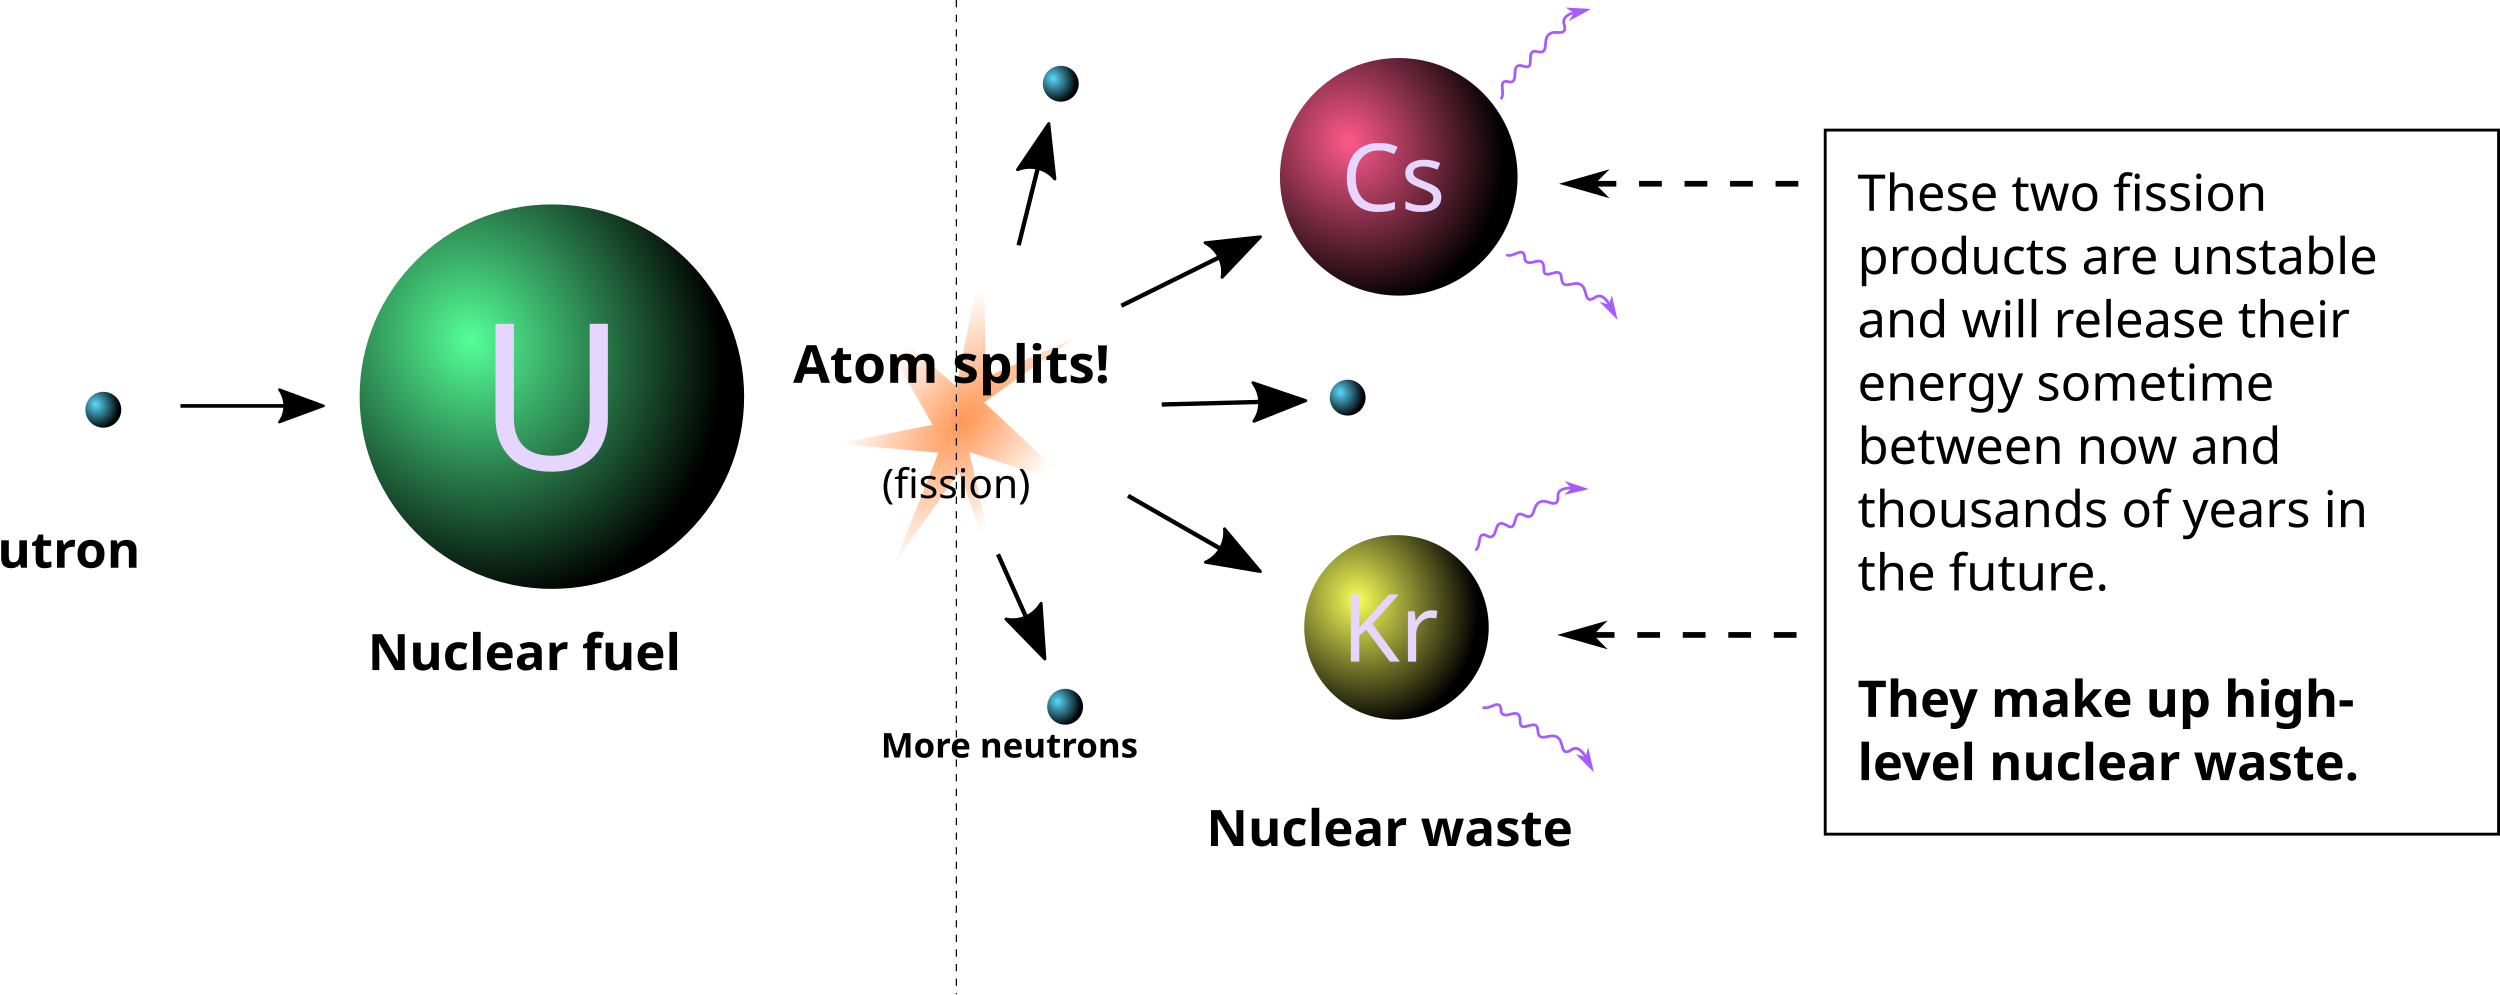
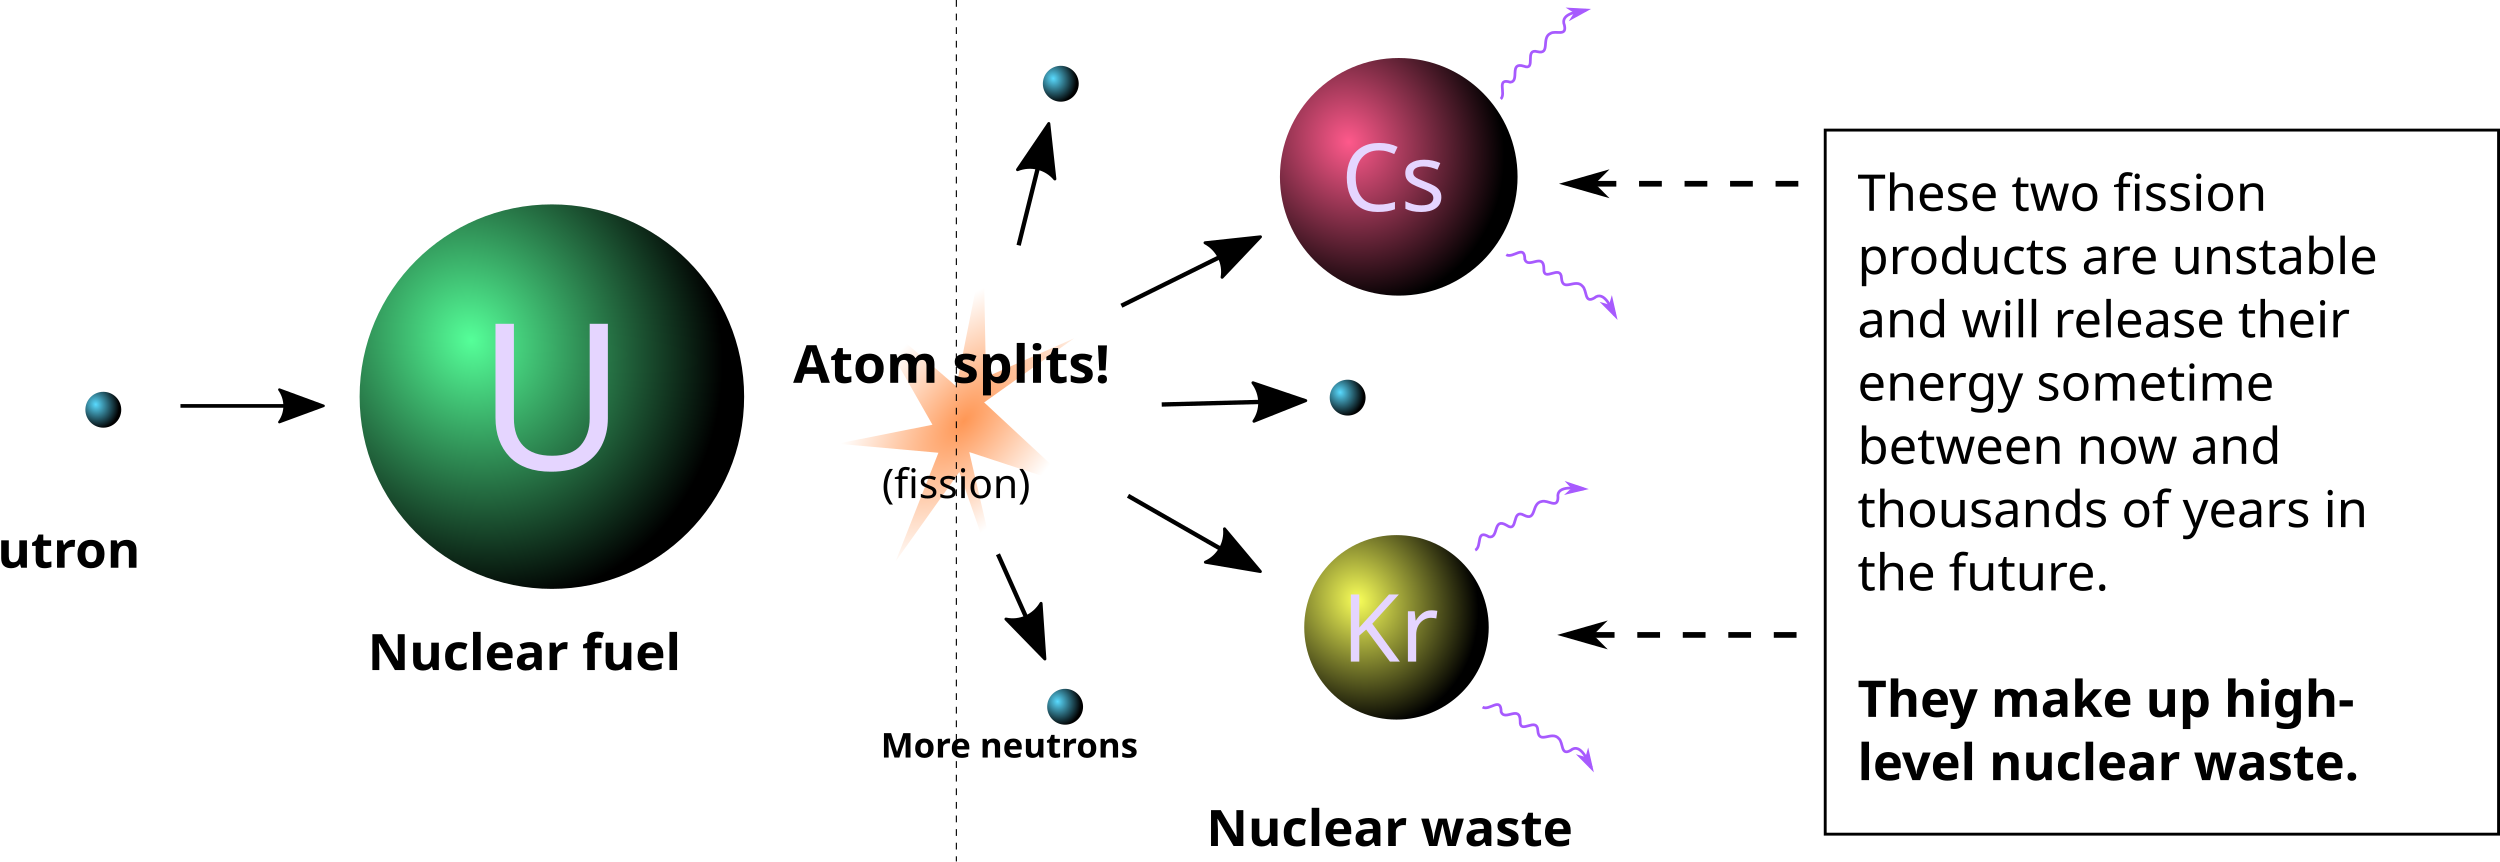
- <svg xmlns="http://www.w3.org/2000/svg" xmlns:ns1="http://www.openswatchbook.org/uri/2009/osb" xmlns:xlink="http://www.w3.org/1999/xlink" width="281.348mm" height="111.911mm" viewBox="0 0 996.902 396.535" id="svg2" version="1.1">
+ <svg xmlns="http://www.w3.org/2000/svg" xmlns:ns1="http://www.openswatchbook.org/uri/2009/osb" xmlns:xlink="http://www.w3.org/1999/xlink" width="281.348mm" height="96.944mm" viewBox="0 0 996.902 343.502" id="svg2" version="1.1">
  <defs id="defs4">
    <marker style="overflow:visible" id="marker4654" refX="0" refY="0" orient="auto">
      <path transform="matrix(-0.4,0,0,-0.4,-4,0)" style="fill:#feed5a;fill-opacity:1;fill-rule:evenodd;stroke:#000000;stroke-width:1pt;stroke-opacity:1" d="M 0,0 5,-5 -12.5,0 5,5 Z" id="path4656" />
    </marker>
    <marker style="overflow:visible" id="marker4625" refX="0" refY="0" orient="auto">
      <path transform="matrix(-0.4,0,0,-0.4,-4,0)" style="fill:#000000;fill-opacity:1;fill-rule:evenodd;stroke:#000000;stroke-width:1pt;stroke-opacity:1" d="M 0,0 5,-5 -12.5,0 5,5 Z" id="path4627" />
    </marker>
    <marker orient="auto" refY="0" refX="0" id="Arrow1Sstart" style="overflow:visible">
      <path id="path4289" d="M 0,0 5,-5 -12.5,0 5,5 Z" style="fill-rule:evenodd;stroke:#000000;stroke-width:1pt" transform="matrix(0.2,0,0,0.2,1.2,0)" />
    </marker>
    <linearGradient id="linearGradient4615" ns1:paint="solid">
      <stop style="stop-color:#000000;stop-opacity:1;" offset="0" id="stop4617" />
    </linearGradient>
    <marker orient="auto" refY="0" refX="0" id="marker4603" style="overflow:visible">
      <path id="path4605" d="M 0,0 5,-5 -12.5,0 5,5 Z" style="fill-rule:evenodd;stroke:#000000;stroke-width:1pt" transform="matrix(0.8,0,0,0.8,10,0)" />
    </marker>
    <marker orient="auto" refY="0" refX="0" id="marker4599" style="overflow:visible">
      <path id="path4601" d="M 0,0 5,-5 -12.5,0 5,5 Z" style="fill-rule:evenodd;stroke:#000000;stroke-width:1pt" transform="matrix(0.8,0,0,0.8,10,0)" />
    </marker>
    <marker orient="auto" refY="0" refX="0" id="marker4596" style="overflow:visible">
      <path id="path4277" d="M 0,0 5,-5 -12.5,0 5,5 Z" style="fill-rule:evenodd;stroke:#000000;stroke-width:1pt" transform="matrix(0.8,0,0,0.8,10,0)" />
    </marker>
    <marker orient="auto" refY="0" refX="0" id="marker4592" style="overflow:visible">
      <path id="path4594" d="M 0,0 5,-5 -12.5,0 5,5 Z" style="fill-rule:evenodd;stroke:#000000;stroke-width:1pt" transform="matrix(-0.8,0,0,-0.8,-10,0)" />
    </marker>
    <marker style="overflow:visible" id="marker4588" refX="0" refY="0" orient="auto">
      <path transform="matrix(-0.4,0,0,-0.4,-4,0)" style="fill:none;fill-opacity:1;fill-rule:evenodd;stroke:#000000;stroke-width:1pt;stroke-opacity:1" d="M 0,0 5,-5 -12.5,0 5,5 Z" id="path4590" />
    </marker>
    <marker style="overflow:visible" id="marker4580" refX="0" refY="0" orient="auto">
      <path transform="matrix(-0.4,0,0,-0.4,-4,0)" style="fill:#000000;fill-opacity:1;fill-rule:evenodd;stroke:#000000;stroke-width:1pt;stroke-opacity:1" d="M 0,0 5,-5 -12.5,0 5,5 Z" id="path4582" />
    </marker>
    <marker orient="auto" refY="0" refX="0" id="marker4536" style="overflow:visible">
      <path id="path4286" d="M 0,0 5,-5 -12.5,0 5,5 Z" style="fill:#000000;fill-opacity:1;fill-rule:evenodd;stroke:#000000;stroke-width:1pt;stroke-opacity:1" transform="matrix(-0.4,0,0,-0.4,-4,0)" />
    </marker>
    <marker orient="auto" refY="0" refX="0" id="marker4533" style="overflow:visible">
      <path id="path4280" d="M 0,0 5,-5 -12.5,0 5,5 Z" style="fill:#000000;fill-opacity:1;fill-rule:evenodd;stroke:#000000;stroke-width:1pt;stroke-opacity:1" transform="matrix(-0.8,0,0,-0.8,-10,0)" />
    </marker>
    <marker style="overflow:visible" id="marker15264" refX="0" refY="0" orient="auto">
      <path transform="matrix(-0.4,0,0,-0.4,-4,0)" style="fill:#aaccff;fill-opacity:1;fill-rule:evenodd;stroke:#2a7fff;stroke-width:1pt;stroke-opacity:1" d="M 0,0 5,-5 -12.5,0 5,5 Z" id="path15266" />
    </marker>
    <marker style="overflow:visible" id="marker15108" refX="0" refY="0" orient="auto">
      <path transform="matrix(-0.4,0,0,-0.4,-4,0)" style="fill:#a75afe;fill-opacity:1;fill-rule:evenodd;stroke:#a75afe;stroke-width:1pt;stroke-opacity:1" d="M 0,0 5,-5 -12.5,0 5,5 Z" id="path15110" />
    </marker>
    <marker style="overflow:visible" id="marker15040" refX="0" refY="0" orient="auto">
      <path transform="matrix(-0.4,0,0,-0.4,-4,0)" style="fill:#a75afe;fill-opacity:1;fill-rule:evenodd;stroke:#a75afe;stroke-width:1pt;stroke-opacity:1" d="M 0,0 5,-5 -12.5,0 5,5 Z" id="path15042" />
    </marker>
    <marker style="overflow:visible" id="marker14692" refX="0" refY="0" orient="auto">
      <path transform="matrix(-0.4,0,0,-0.4,-4,0)" style="fill:#a75afe;fill-opacity:1;fill-rule:evenodd;stroke:#a75afe;stroke-width:1pt;stroke-opacity:1" d="M 0,0 5,-5 -12.5,0 5,5 Z" id="path14694" />
    </marker>
    <marker orient="auto" refY="0" refX="0" id="Arrow1Mend" style="overflow:visible">
      <path id="path5748" d="M 0,0 5,-5 -12.5,0 5,5 Z" style="fill:#a75afe;fill-opacity:1;fill-rule:evenodd;stroke:#a75afe;stroke-width:1pt;stroke-opacity:1" transform="matrix(-0.4,0,0,-0.4,-4,0)" />
    </marker>
    <marker style="overflow:visible" id="marker7314" refX="0" refY="0" orient="auto">
      <path transform="matrix(-1.1,0,0,-1.1,-1.1,0)" d="M 8.719,4.034 -2.207,0.016 8.719,-4.002 c -1.745,2.372 -1.735,5.617 -6e-7,8.035 z" style="fill:#000000;fill-opacity:1;fill-rule:evenodd;stroke:#000000;stroke-width:0.625;stroke-linejoin:round;stroke-opacity:1" id="path7316" />
    </marker>
    <linearGradient id="linearGradient7273">
      <stop id="stop7275" offset="0" style="stop-color:#ff9755;stop-opacity:1" />
      <stop id="stop7277" offset="1" style="stop-color:#ffffff;stop-opacity:1" />
    </linearGradient>
    <linearGradient id="linearGradient7243">
      <stop style="stop-color:#59dafe;stop-opacity:1" offset="0" id="stop7245" />
      <stop style="stop-color:#000000;stop-opacity:1" offset="1" id="stop7247" />
    </linearGradient>
    <linearGradient id="linearGradient7237">
      <stop style="stop-color:#f8fe59;stop-opacity:1" offset="0" id="stop7239" />
      <stop style="stop-color:#000000;stop-opacity:1" offset="1" id="stop7241" />
    </linearGradient>
    <linearGradient id="linearGradient7223">
      <stop id="stop7225" offset="0" style="stop-color:#fe598b;stop-opacity:1" />
      <stop id="stop7227" offset="1" style="stop-color:#000000;stop-opacity:1" />
    </linearGradient>
    <marker orient="auto" refY="0" refX="0" id="Arrow2Lend" style="overflow:visible">
      <path id="path5760" style="fill:#000000;fill-opacity:1;fill-rule:evenodd;stroke:#000000;stroke-width:0.625;stroke-linejoin:round;stroke-opacity:1" d="M 8.719,4.034 -2.207,0.016 8.719,-4.002 c -1.745,2.372 -1.735,5.617 -6e-7,8.035 z" transform="matrix(-1.1,0,0,-1.1,-1.1,0)" />
    </marker>
    <marker orient="auto" refY="0" refX="0" id="marker6065" style="overflow:visible">
      <path id="path6067" d="M 0,0 5,-5 -12.5,0 5,5 Z" style="fill:#000000;fill-opacity:1;fill-rule:evenodd;stroke:#000000;stroke-width:1pt;stroke-opacity:1" transform="matrix(0.8,0,0,0.8,10,0)" />
    </marker>
    <marker orient="auto" refY="0" refX="0" id="Arrow1Lstart" style="overflow:visible">
      <path id="path5739" d="M 0,0 5,-5 -12.5,0 5,5 Z" style="fill:#000000;fill-opacity:1;fill-rule:evenodd;stroke:#000000;stroke-width:1pt;stroke-opacity:1" transform="matrix(0.8,0,0,0.8,10,0)" />
    </marker>
    <marker orient="auto" refY="0" refX="0" id="Arrow1Lend" style="overflow:visible">
      <path id="path5742" d="M 0,0 5,-5 -12.5,0 5,5 Z" style="fill:#000000;fill-opacity:1;fill-rule:evenodd;stroke:#000000;stroke-width:1pt;stroke-opacity:1" transform="matrix(-0.8,0,0,-0.8,-10,0)" />
    </marker>
    <linearGradient id="linearGradient5598">
      <stop style="stop-color:#55ff99;stop-opacity:1;" offset="0" id="stop5600" />
      <stop style="stop-color:#000000;stop-opacity:1" offset="1" id="stop5602" />
    </linearGradient>
    <radialGradient xlink:href="#linearGradient5598" id="radialGradient5604" cx="307.941" cy="315.206" fx="307.941" fy="315.206" r="175.767" gradientUnits="userSpaceOnUse" gradientTransform="matrix(0.3171002,0.5233781,-0.4741605,0.2872807,273.1583,358.3365)" />
    <radialGradient xlink:href="#linearGradient7273" id="radialGradient7170" cx="188.913" cy="820.739" fx="188.913" fy="820.739" r="147.841" gradientTransform="matrix(0.362247,0.5701124,-1.115026,0.708483,1064.122,202.174)" gradientUnits="userSpaceOnUse" />
    <radialGradient xlink:href="#linearGradient7223" id="radialGradient5604-8" cx="307.941" cy="315.206" fx="307.941" fy="315.206" r="175.767" gradientUnits="userSpaceOnUse" gradientTransform="matrix(0.1959679,0.3234475,-0.2930311,0.1775394,603.3512,375.4235)" />
    <radialGradient xlink:href="#linearGradient7237" id="radialGradient7233" gradientUnits="userSpaceOnUse" gradientTransform="matrix(0.1521541,0.2511322,-0.2275162,0.1378457,599.7313,592.9584)" cx="307.941" cy="315.206" fx="307.941" fy="315.206" r="175.767" />
    <radialGradient xlink:href="#linearGradient7243" id="radialGradient7235" gradientUnits="userSpaceOnUse" gradientTransform="matrix(0.02958781,0.04883507,-0.04424271,0.02680543,76.47504,612.172)" cx="307.941" cy="315.206" fx="307.941" fy="315.206" r="175.767" />
    <marker orient="auto" refY="0" refX="0" id="Arrow2Lend-4" style="overflow:visible">
      <path id="path5760-9" style="fill:#000000;fill-opacity:1;fill-rule:evenodd;stroke:#000000;stroke-width:0.625;stroke-linejoin:round;stroke-opacity:1" d="M 8.719,4.034 -2.207,0.016 8.719,-4.002 c -1.745,2.372 -1.735,5.617 -6e-7,8.035 z" transform="matrix(-1.1,0,0,-1.1,-1.1,0)" />
    </marker>
    <marker orient="auto" refY="0" refX="0" id="Arrow2Lend-45" style="overflow:visible">
      <path id="path5760-93" style="fill:#000000;fill-opacity:1;fill-rule:evenodd;stroke:#000000;stroke-width:0.625;stroke-linejoin:round;stroke-opacity:1" d="M 8.719,4.034 -2.207,0.016 8.719,-4.002 c -1.745,2.372 -1.735,5.617 -6e-7,8.035 z" transform="matrix(-1.1,0,0,-1.1,-1.1,0)" />
    </marker>
    <radialGradient xlink:href="#linearGradient7243" id="radialGradient7235-7" gradientUnits="userSpaceOnUse" gradientTransform="matrix(0.02958781,0.04883507,-0.04424271,0.02680543,458.2771,482.1773)" cx="307.941" cy="315.206" fx="307.941" fy="315.206" r="175.767" />
    <marker orient="auto" refY="0" refX="0" id="Arrow2Lend-45-3" style="overflow:visible">
      <path id="path5760-93-4" style="fill:#000000;fill-opacity:1;fill-rule:evenodd;stroke:#000000;stroke-width:0.625;stroke-linejoin:round;stroke-opacity:1" d="M 8.719,4.034 -2.207,0.016 8.719,-4.002 c -1.745,2.372 -1.735,5.617 -6e-7,8.035 z" transform="matrix(-1.1,0,0,-1.1,-1.1,0)" />
    </marker>
    <radialGradient xlink:href="#linearGradient7243" id="radialGradient7235-7-0" gradientUnits="userSpaceOnUse" gradientTransform="matrix(0.02958781,0.04883507,-0.04424271,0.02680543,572.6671,607.3413)" cx="307.941" cy="315.206" fx="307.941" fy="315.206" r="175.767" />
    <marker orient="auto" refY="0" refX="0" id="Arrow2Lend-45-3-1" style="overflow:visible">
      <path id="path5760-93-4-9" style="fill:#000000;fill-opacity:1;fill-rule:evenodd;stroke:#000000;stroke-width:0.625;stroke-linejoin:round;stroke-opacity:1" d="M 8.719,4.034 -2.207,0.016 8.719,-4.002 c -1.745,2.372 -1.735,5.617 -6e-7,8.035 z" transform="matrix(-1.1,0,0,-1.1,-1.1,0)" />
    </marker>
    <radialGradient xlink:href="#linearGradient7243" id="radialGradient7235-7-0-1" gradientUnits="userSpaceOnUse" gradientTransform="matrix(0.02958781,0.04883507,-0.04424271,0.02680543,460.0037,730.6096)" cx="307.941" cy="315.206" fx="307.941" fy="315.206" r="175.767" />
    <marker orient="auto" refY="0" refX="0" id="Arrow2Lend-45-3-1-7" style="overflow:visible">
      <path id="path5760-93-4-9-3" style="fill:#000000;fill-opacity:1;fill-rule:evenodd;stroke:#000000;stroke-width:0.625;stroke-linejoin:round;stroke-opacity:1" d="M 8.719,4.034 -2.207,0.016 8.719,-4.002 c -1.745,2.372 -1.735,5.617 -6e-7,8.035 z" transform="matrix(-1.1,0,0,-1.1,-1.1,0)" />
    </marker>
    <marker orient="auto" refY="0" refX="0" id="Arrow1Mend-0" style="overflow:visible">
      <path id="path5748-7" d="M 0,0 5,-5 -12.5,0 5,5 Z" style="fill:#a75afe;fill-opacity:1;fill-rule:evenodd;stroke:#a75afe;stroke-width:1pt;stroke-opacity:1" transform="matrix(-0.4,0,0,-0.4,-4,0)" />
    </marker>
    <marker orient="auto" refY="0" refX="0" id="Arrow1Mend-0-1" style="overflow:visible">
      <path id="path5748-7-0" d="M 0,0 5,-5 -12.5,0 5,5 Z" style="fill:#a75afe;fill-opacity:1;fill-rule:evenodd;stroke:#a75afe;stroke-width:1pt;stroke-opacity:1" transform="matrix(-0.4,0,0,-0.4,-4,0)" />
    </marker>
    <marker orient="auto" refY="0" refX="0" id="Arrow1Mend-0-3" style="overflow:visible">
      <path id="path5748-7-7" d="M 0,0 5,-5 -12.5,0 5,5 Z" style="fill:#a75afe;fill-opacity:1;fill-rule:evenodd;stroke:#a75afe;stroke-width:1pt;stroke-opacity:1" transform="matrix(-0.4,0,0,-0.4,-4,0)" />
    </marker>
    <marker orient="auto" refY="0" refX="0" id="Arrow1Mend-0-7" style="overflow:visible">
      <path id="path5748-7-4" d="M 0,0 5,-5 -12.5,0 5,5 Z" style="fill:#7f2aff;fill-opacity:1;fill-rule:evenodd;stroke:#7f2aff;stroke-width:1pt;stroke-opacity:1" transform="matrix(-0.4,0,0,-0.4,-4,0)" />
    </marker>
    <marker orient="auto" refY="0" refX="0" id="Arrow1Mend-0-11" style="overflow:visible">
      <path id="path5748-7-1" d="M 0,0 5,-5 -12.5,0 5,5 Z" style="fill:#a75afe;fill-opacity:1;fill-rule:evenodd;stroke:#a75afe;stroke-width:1pt;stroke-opacity:1" transform="matrix(-0.4,0,0,-0.4,-4,0)" />
    </marker>
    <marker orient="auto" refY="0" refX="0" id="Arrow1Mend-0-4" style="overflow:visible">
      <path id="path5748-7-08" d="M 0,0 5,-5 -12.5,0 5,5 Z" style="fill:#a75afe;fill-opacity:1;fill-rule:evenodd;stroke:#7f2aff;stroke-width:1pt;stroke-opacity:1" transform="matrix(-0.4,0,0,-0.4,-4,0)" />
    </marker>
    <marker orient="auto" refY="0" refX="0" id="Arrow1Mend-0-1-1" style="overflow:visible">
      <path id="path5748-7-0-6" d="M 0,0 5,-5 -12.5,0 5,5 Z" style="fill:#a75afe;fill-opacity:1;fill-rule:evenodd;stroke:#a75afe;stroke-width:1pt;stroke-opacity:1" transform="matrix(-0.4,0,0,-0.4,-4,0)" />
    </marker>
    <marker orient="auto" refY="0" refX="0" id="Arrow1Mend-0-1-2" style="overflow:visible">
      <path id="path5748-7-0-1" d="M 0,0 5,-5 -12.5,0 5,5 Z" style="fill:#a75afe;fill-opacity:1;fill-rule:evenodd;stroke:#a75afe;stroke-width:1pt;stroke-opacity:1" transform="matrix(-0.4,0,0,-0.4,-4,0)" />
    </marker>
    <marker orient="auto" refY="0" refX="0" id="Arrow1Mend-0-1-6" style="overflow:visible">
      <path id="path5748-7-0-4" d="M 0,0 5,-5 -12.5,0 5,5 Z" style="fill:#a75afe;fill-opacity:1;fill-rule:evenodd;stroke:#a75afe;stroke-width:1pt;stroke-opacity:1" transform="matrix(-0.4,0,0,-0.4,-4,0)" />
    </marker>
    <marker orient="auto" refY="0" refX="0" id="marker4536-2" style="overflow:visible">
      <path id="path4286-5" d="M 0,0 5,-5 -12.5,0 5,5 Z" style="fill:#000000;fill-opacity:1;fill-rule:evenodd;stroke:#000000;stroke-width:1pt;stroke-opacity:1" transform="matrix(-0.4,0,0,-0.4,-4,0)" />
    </marker>
    <marker orient="auto" refY="0" refX="0" id="marker4536-2-6" style="overflow:visible">
      <path id="path4286-5-2" d="M 0,0 5,-5 -12.5,0 5,5 Z" style="fill:#000000;fill-opacity:1;fill-rule:evenodd;stroke:#000000;stroke-width:1pt;stroke-opacity:1" transform="matrix(-0.4,0,0,-0.4,-4,0)" />
    </marker>
  </defs>
  <g id="layer1" transform="translate(-33.44326,-474.3651)">
    <circle style="opacity:1;fill:url(#radialGradient5604);fill-opacity:1;stroke:none;stroke-width:6.1;stroke-linejoin:round;stroke-miterlimit:4;stroke-dasharray:none;stroke-dashoffset:0.4;stroke-opacity:1" id="path5596" cx="253.511" cy="632.529" r="76.663" />
    <circle r="7.153" cy="637.756" cx="74.642" id="circle7229" style="opacity:1;fill:url(#radialGradient7235);fill-opacity:1;stroke:none;stroke-width:6.1;stroke-linejoin:round;stroke-miterlimit:4;stroke-dasharray:none;stroke-dashoffset:0.4;stroke-opacity:1" />
    <path style="fill:none;fill-rule:evenodd;stroke:#000000;stroke-width:1.467;stroke-linecap:butt;stroke-linejoin:miter;stroke-miterlimit:4;stroke-dasharray:none;stroke-opacity:1;marker-end:url(#Arrow2Lend)" d="m 105.402,636.229 h 55.119" id="path6111" />
    <path style="opacity:1;fill:url(#radialGradient7170);fill-opacity:1;stroke:none;stroke-width:4.2;stroke-linejoin:round;stroke-miterlimit:4;stroke-dasharray:none;stroke-dashoffset:0.4;stroke-opacity:1" id="path7154" d="m 224.044,919.853 43.209,133.12 -55.964,-114.935 -81.593,81.765 54.826,-99.337 -129.858,-8.285 122.214,-17.336 -84.653,-106.076 115.289,71.084 34.814,-125.04 3.086,116.517 112.837,-35.488 -115.163,58.594 116.248,77.113 z" transform="matrix(0.3114113,0,0,0.4361641,350.1814,253.4353)" />
    <circle style="opacity:1;fill:url(#radialGradient5604-8);fill-opacity:1;stroke:none;stroke-width:6.1;stroke-linejoin:round;stroke-miterlimit:4;stroke-dasharray:none;stroke-dashoffset:0.4;stroke-opacity:1" id="path5596-8" cx="591.209" cy="544.874" r="47.378" />
    <text xml:space="preserve" style="font-style:normal;font-variant:normal;font-weight:bold;font-stretch:normal;font-size:20.181px;line-height:125%;font-family:sans-serif;-inkscape-font-specification:'sans-serif, Bold';font-variant-ligatures:normal;font-variant-caps:normal;font-variant-numeric:normal;font-feature-settings:normal;text-align:center;letter-spacing:0px;word-spacing:0px;writing-mode:lr-tb;text-anchor:middle;fill:#000000;fill-opacity:1;stroke:none;stroke-width:0.388px;stroke-linecap:butt;stroke-linejoin:miter;stroke-opacity:1" x="595.812" y="818.506" id="text1588" transform="scale(1.008382,0.9916872)">
      <tspan x="595.812" y="818.506" id="tspan1586" style="stroke-width:0.388px">Nuclear waste</tspan>
    </text>
    <circle style="opacity:1;fill:url(#radialGradient7233);fill-opacity:1;stroke:none;stroke-width:6.1;stroke-linejoin:round;stroke-miterlimit:4;stroke-dasharray:none;stroke-dashoffset:0.4;stroke-opacity:1" id="circle7231" cx="590.304" cy="724.524" r="36.785" />
    <path style="color:#000000;clip-rule:nonzero;display:inline;overflow:visible;visibility:visible;opacity:1;isolation:auto;mix-blend-mode:normal;color-interpolation:sRGB;color-interpolation-filters:linearRGB;solid-color:#000000;solid-opacity:1;fill:none;fill-opacity:1;fill-rule:evenodd;stroke:#a75afe;stroke-width:1.101;stroke-linecap:butt;stroke-linejoin:miter;stroke-miterlimit:3.8;stroke-dasharray:none;stroke-dashoffset:0;stroke-opacity:1;marker-end:url(#Arrow1Mend);color-rendering:auto;image-rendering:auto;shape-rendering:auto;text-rendering:auto;enable-background:accumulate" d="m 631.903,513.845 c 2.255,-2.207 -1.967,-8.528 3.776,-6.706 3.917,-0.257 -0.643,-8.31 5.445,-6.371 5.116,1.993 -0.021,-7.3 5.371,-5.798 5.35,1.298 1.436,-5.518 5.187,-7.27 2.035,-1.376 6.622,1.41 5.596,-3.226 -2.046,-5.031 6.614,-5.625 8.514,-6.06" id="path7301" />
    <text xml:space="preserve" style="font-style:normal;font-variant:normal;font-weight:bold;font-stretch:normal;font-size:20.181px;line-height:125%;font-family:sans-serif;-inkscape-font-specification:'sans-serif, Bold';font-variant-ligatures:normal;font-variant-caps:normal;font-variant-numeric:normal;font-feature-settings:normal;text-align:center;letter-spacing:0px;word-spacing:0px;writing-mode:lr-tb;text-anchor:middle;fill:#000000;fill-opacity:1;stroke:none;stroke-width:0.388px;stroke-linecap:butt;stroke-linejoin:miter;stroke-opacity:1" x="253.663" y="747.764" id="text1654" transform="scale(1.008382,0.9916872)">
      <tspan id="tspan1666" x="253.663" y="747.764">Nuclear fuel</tspan>
    </text>
    <text xml:space="preserve" style="font-style:normal;font-variant:normal;font-weight:bold;font-stretch:normal;font-size:20.181px;line-height:125%;font-family:sans-serif;-inkscape-font-specification:'sans-serif, Bold';font-variant-ligatures:normal;font-variant-caps:normal;font-variant-numeric:normal;font-feature-settings:normal;text-align:center;letter-spacing:0px;word-spacing:0px;writing-mode:lr-tb;text-anchor:middle;fill:#000000;fill-opacity:1;stroke:none;stroke-width:0.388px;stroke-linecap:butt;stroke-linejoin:miter;stroke-opacity:1" x="70.596" y="681.397" id="text1664" transform="scale(1.008382,0.9916872)">
      <tspan x="0" y="17.856" id="tspan1658" style="stroke-width:0.388px">
        <tspan x="70.596" y="681.397" style="font-style:normal;font-variant:normal;font-weight:bold;font-stretch:normal;font-size:20.181px;line-height:125%;font-family:sans-serif;-inkscape-font-specification:'sans-serif, Bold';font-variant-ligatures:normal;font-variant-caps:normal;font-variant-numeric:normal;font-feature-settings:normal;text-align:center;writing-mode:lr-tb;text-anchor:middle;fill:#000000;fill-opacity:1;stroke:none;stroke-width:0.527px;stroke-opacity:1" id="tspan1656" />
      </tspan>
      <tspan x="77.701" y="706.623" id="tspan1662" style="stroke-width:0.388px">
        <tspan x="77.701" y="706.623" style="font-style:normal;font-variant:normal;font-weight:bold;font-stretch:normal;font-size:20.181px;line-height:125%;font-family:sans-serif;-inkscape-font-specification:'sans-serif, Bold';font-variant-ligatures:normal;font-variant-caps:normal;font-variant-numeric:normal;font-feature-settings:normal;text-align:center;writing-mode:lr-tb;text-anchor:middle;fill:#000000;fill-opacity:1;stroke:none;stroke-width:0.527px;stroke-opacity:1" id="tspan1660">Neutron</tspan>
      </tspan>
    </text>
    <text xml:space="preserve" style="font-style:normal;font-variant:normal;font-weight:bold;font-stretch:normal;font-size:21.093px;line-height:125%;font-family:Sans;-inkscape-font-specification:'Sans, Bold';font-variant-ligatures:normal;font-variant-caps:normal;font-variant-numeric:normal;font-feature-settings:normal;text-align:start;letter-spacing:0px;word-spacing:0px;writing-mode:lr-tb;text-anchor:start;fill:#000000;fill-opacity:1;stroke:none;stroke-width:0.388px;stroke-linecap:butt;stroke-linejoin:miter;stroke-opacity:1" x="346.795" y="632.278" id="text1644" transform="scale(1.008382,0.9916872)">
      <tspan id="tspan1672" x="346.795" y="632.278">Atom splits!</tspan>
    </text>
    <text xml:space="preserve" style="font-style:normal;font-weight:normal;font-size:40px;line-height:125%;font-family:Sans;letter-spacing:0px;word-spacing:0px;fill:#000000;fill-opacity:1;stroke:none;stroke-width:1px;stroke-linecap:butt;stroke-linejoin:miter;stroke-opacity:1" x="319.208" y="989.733" id="text7712">
      <tspan id="tspan7714" x="319.208" y="1025.123" />
    </text>
    <path style="fill:none;fill-rule:evenodd;stroke:#000000;stroke-width:1.736;stroke-linecap:butt;stroke-linejoin:miter;stroke-miterlimit:4;stroke-dasharray:none;stroke-opacity:1;marker-end:url(#Arrow2Lend-4)" d="M 480.608,596.284 534.016,569.848" id="path6111-9" />
    <path style="fill:none;fill-rule:evenodd;stroke:#000000;stroke-width:1.736;stroke-linecap:butt;stroke-linejoin:miter;stroke-miterlimit:4;stroke-dasharray:none;stroke-opacity:1;marker-end:url(#Arrow2Lend-45)" d="m 483.251,672.066 50.764,29.079" id="path6111-5" />
    <circle r="7.153" cy="507.762" cx="456.444" id="circle7229-5" style="opacity:1;fill:url(#radialGradient7235-7);fill-opacity:1;stroke:none;stroke-width:6.1;stroke-linejoin:round;stroke-miterlimit:4;stroke-dasharray:none;stroke-dashoffset:0.4;stroke-opacity:1" />
    <path style="fill:none;fill-rule:evenodd;stroke:#000000;stroke-width:1.736;stroke-linecap:butt;stroke-linejoin:miter;stroke-miterlimit:4;stroke-dasharray:none;stroke-opacity:1;marker-end:url(#Arrow2Lend-45-3)" d="m 439.629,572.185 11.51,-46.315" id="path6111-5-9" />
    <circle r="7.153" cy="632.925" cx="570.834" id="circle7229-5-6" style="opacity:1;fill:url(#radialGradient7235-7-0);fill-opacity:1;stroke:none;stroke-width:6.1;stroke-linejoin:round;stroke-miterlimit:4;stroke-dasharray:none;stroke-dashoffset:0.4;stroke-opacity:1" />
    <path style="fill:none;fill-rule:evenodd;stroke:#000000;stroke-width:1.736;stroke-linecap:butt;stroke-linejoin:miter;stroke-miterlimit:4;stroke-dasharray:none;stroke-opacity:1;marker-end:url(#Arrow2Lend-45-3-1)" d="m 496.695,635.663 55.126,-1.452" id="path6111-5-9-2" />
    <circle r="7.153" cy="756.194" cx="458.171" id="circle7229-5-6-1" style="opacity:1;fill:url(#radialGradient7235-7-0-1);fill-opacity:1;stroke:none;stroke-width:6.1;stroke-linejoin:round;stroke-miterlimit:4;stroke-dasharray:none;stroke-dashoffset:0.4;stroke-opacity:1" />
    <path style="fill:none;fill-rule:evenodd;stroke:#000000;stroke-width:1.736;stroke-linecap:butt;stroke-linejoin:miter;stroke-miterlimit:4;stroke-dasharray:none;stroke-opacity:1;marker-end:url(#Arrow2Lend-45-3-1-7)" d="m 431.386,695.376 17.741,39.672" id="path6111-5-9-2-1" />
-     <path style="fill:none;fill-rule:evenodd;stroke:#000000;stroke-width:0.485;stroke-linecap:butt;stroke-linejoin:miter;stroke-miterlimit:4;stroke-dasharray:2.912, 2.912;stroke-dashoffset:0;stroke-opacity:1" d="M 414.804,474.365 V 870.9" id="path10192" />
+     <path style="fill:none;fill-rule:evenodd;stroke:#000000;stroke-width:0.452;stroke-linecap:butt;stroke-linejoin:miter;stroke-miterlimit:4;stroke-dasharray:2.71, 2.71;stroke-dashoffset:0;stroke-opacity:1" d="M 414.804,474.365 V 817.867" id="path10192" />
    <path style="color:#000000;clip-rule:nonzero;display:inline;overflow:visible;visibility:visible;opacity:1;isolation:auto;mix-blend-mode:normal;color-interpolation:sRGB;color-interpolation-filters:linearRGB;solid-color:#000000;solid-opacity:1;fill:none;fill-opacity:1;fill-rule:evenodd;stroke:#a75afe;stroke-width:1.101;stroke-linecap:butt;stroke-linejoin:miter;stroke-miterlimit:3.8;stroke-dasharray:none;stroke-dashoffset:0;stroke-opacity:1;marker-end:url(#Arrow1Mend-0);color-rendering:auto;image-rendering:auto;shape-rendering:auto;text-rendering:auto;enable-background:accumulate" d="m 634.086,575.934 c 2.742,1.647 7.358,-4.377 7.4,1.911 1.428,3.867 7.556,-2.985 7.594,3.684 -0.307,5.706 6.802,-2.074 7.037,3.771 0.412,5.746 5.582,-0.108 8.354,3.172 1.901,1.66 0.694,7.057 4.706,4.721 4.072,-3.473 7.253,5.069 8.235,6.858" id="path7301-0" />
    <path style="fill:none;fill-rule:evenodd;stroke:#a75afe;stroke-width:1.101;stroke-linecap:butt;stroke-linejoin:miter;stroke-miterlimit:3.8;stroke-dasharray:none;stroke-opacity:1;marker-end:url(#Arrow1Mend-0-1)" d="m 621.714,693.762 c 2.833,-1.486 0.088,-8.561 5.481,-5.327 4.046,0.791 1.38,-8.006 7.096,-4.571 4.714,3.23 1.765,-6.889 6.88,-4.05 5.122,2.636 2.811,-4.824 7.054,-5.486 2.406,-0.76 6.388,3.077 6.48,-1.565 -0.849,-5.284 8.102,-3.559 10.14,-3.468" id="path7301-0-1" />
    <path style="fill:none;fill-rule:evenodd;stroke:#a75afe;stroke-width:1.101;stroke-linecap:butt;stroke-linejoin:miter;stroke-miterlimit:3.8;stroke-dasharray:none;stroke-opacity:1;marker-end:url(#Arrow1Mend-0-3)" d="m 624.64,756.332 c 2.742,1.647 7.358,-4.377 7.4,1.911 1.428,3.867 7.556,-2.985 7.594,3.684 -0.307,5.706 6.802,-2.074 7.037,3.771 0.412,5.746 5.582,-0.108 8.354,3.172 1.901,1.66 0.694,7.057 4.706,4.721 4.072,-3.473 7.253,5.069 8.235,6.858" id="path7301-0-7" />
    <rect style="color:#000000;clip-rule:nonzero;display:inline;overflow:visible;visibility:visible;opacity:1;isolation:auto;mix-blend-mode:normal;color-interpolation:sRGB;color-interpolation-filters:linearRGB;solid-color:#000000;solid-opacity:1;fill:none;fill-opacity:1;fill-rule:evenodd;stroke:#000000;stroke-width:1.151;stroke-linecap:butt;stroke-linejoin:miter;stroke-miterlimit:3.8;stroke-dasharray:none;stroke-dashoffset:0;stroke-opacity:1;color-rendering:auto;image-rendering:auto;shape-rendering:auto;text-rendering:auto;enable-background:accumulate" id="rect4260" width="268.503" height="280.76" x="761.267" y="526.239" />
    <text xml:space="preserve" style="font-style:normal;font-variant:normal;font-weight:normal;font-stretch:normal;font-size:20.181px;line-height:125%;font-family:sans-serif;-inkscape-font-specification:'sans-serif, Normal';font-variant-ligatures:normal;font-variant-caps:normal;font-variant-numeric:normal;font-feature-settings:normal;text-align:start;letter-spacing:0px;word-spacing:0px;writing-mode:lr-tb;text-anchor:start;fill:#000000;fill-opacity:1;stroke:none;stroke-width:0.436px;stroke-linecap:butt;stroke-linejoin:miter;stroke-opacity:1" x="774.158" y="558.42" id="text1632">
      <tspan x="774.158" y="558.42" id="tspan1592" style="stroke-width:0.436px">
        <tspan x="774.158" y="558.42" style="font-style:normal;font-variant:normal;font-weight:normal;font-stretch:normal;font-size:20.181px;line-height:125%;font-family:sans-serif;-inkscape-font-specification:'sans-serif, Normal';font-variant-ligatures:normal;font-variant-caps:normal;font-variant-numeric:normal;font-feature-settings:normal;text-align:start;writing-mode:lr-tb;text-anchor:start;stroke-width:0.436px" id="tspan1590">These two fission </tspan>
      </tspan>
      <tspan x="774.158" y="583.646" id="tspan1596" style="stroke-width:0.436px">
        <tspan x="774.158" y="583.646" style="font-style:normal;font-variant:normal;font-weight:normal;font-stretch:normal;font-size:20.181px;line-height:125%;font-family:sans-serif;-inkscape-font-specification:'sans-serif, Normal';font-variant-ligatures:normal;font-variant-caps:normal;font-variant-numeric:normal;font-feature-settings:normal;text-align:start;writing-mode:lr-tb;text-anchor:start;stroke-width:0.436px" id="tspan1594">products are unstable </tspan>
      </tspan>
      <tspan x="774.158" y="608.873" id="tspan1600" style="stroke-width:0.436px">
        <tspan x="774.158" y="608.873" style="font-style:normal;font-variant:normal;font-weight:normal;font-stretch:normal;font-size:20.181px;line-height:125%;font-family:sans-serif;-inkscape-font-specification:'sans-serif, Normal';font-variant-ligatures:normal;font-variant-caps:normal;font-variant-numeric:normal;font-feature-settings:normal;text-align:start;writing-mode:lr-tb;text-anchor:start;stroke-width:0.436px" id="tspan1598">and will release their </tspan>
      </tspan>
      <tspan x="774.158" y="634.099" id="tspan1604" style="stroke-width:0.436px">
        <tspan x="774.158" y="634.099" style="font-style:normal;font-variant:normal;font-weight:normal;font-stretch:normal;font-size:20.181px;line-height:125%;font-family:sans-serif;-inkscape-font-specification:'sans-serif, Normal';font-variant-ligatures:normal;font-variant-caps:normal;font-variant-numeric:normal;font-feature-settings:normal;text-align:start;writing-mode:lr-tb;text-anchor:start;stroke-width:0.436px" id="tspan1602">energy sometime </tspan>
      </tspan>
      <tspan x="774.158" y="659.326" id="tspan1608" style="stroke-width:0.436px">
        <tspan x="774.158" y="659.326" style="font-style:normal;font-variant:normal;font-weight:normal;font-stretch:normal;font-size:20.181px;line-height:125%;font-family:sans-serif;-inkscape-font-specification:'sans-serif, Normal';font-variant-ligatures:normal;font-variant-caps:normal;font-variant-numeric:normal;font-feature-settings:normal;text-align:start;writing-mode:lr-tb;text-anchor:start;stroke-width:0.436px" id="tspan1606">between now and </tspan>
      </tspan>
      <tspan x="774.158" y="684.553" id="tspan1612" style="stroke-width:0.436px">
        <tspan x="774.158" y="684.553" style="font-style:normal;font-variant:normal;font-weight:normal;font-stretch:normal;font-size:20.181px;line-height:125%;font-family:sans-serif;-inkscape-font-specification:'sans-serif, Normal';font-variant-ligatures:normal;font-variant-caps:normal;font-variant-numeric:normal;font-feature-settings:normal;text-align:start;writing-mode:lr-tb;text-anchor:start;stroke-width:0.436px" id="tspan1610">thousands of years in </tspan>
      </tspan>
      <tspan x="774.158" y="709.779" id="tspan1618" style="stroke-width:0.436px">
        <tspan x="774.158" y="709.779" style="font-style:normal;font-variant:normal;font-weight:normal;font-stretch:normal;font-size:20.181px;line-height:125%;font-family:sans-serif;-inkscape-font-specification:'sans-serif, Normal';font-variant-ligatures:normal;font-variant-caps:normal;font-variant-numeric:normal;font-feature-settings:normal;text-align:start;writing-mode:lr-tb;text-anchor:start;stroke-width:0.436px" id="tspan1614">the future. </tspan>
        <tspan dx="0" x="887.392" y="709.779" style="font-style:normal;font-variant:normal;font-weight:normal;font-stretch:normal;font-size:20.181px;line-height:125%;font-family:sans-serif;-inkscape-font-specification:'sans-serif, Normal';font-variant-ligatures:normal;font-variant-caps:normal;font-variant-numeric:normal;font-feature-settings:normal;text-align:start;writing-mode:lr-tb;text-anchor:start;stroke-width:0.436px" id="tspan1616" />
      </tspan>
      <tspan x="774.158" y="735.006" id="tspan1622" style="stroke-width:0.436px">
        <tspan x="774.158" y="735.006" style="font-style:normal;font-variant:normal;font-weight:normal;font-stretch:normal;font-size:20.181px;line-height:125%;font-family:sans-serif;-inkscape-font-specification:'sans-serif, Normal';font-variant-ligatures:normal;font-variant-caps:normal;font-variant-numeric:normal;font-feature-settings:normal;text-align:start;writing-mode:lr-tb;text-anchor:start;stroke-width:0.436px" id="tspan1620" />
      </tspan>
      <tspan x="774.158" y="760.232" id="tspan1626" style="stroke-width:0.436px">
        <tspan x="774.158" y="760.232" style="font-style:normal;font-variant:normal;font-weight:bold;font-stretch:normal;font-size:20.181px;line-height:125%;font-family:sans-serif;-inkscape-font-specification:'sans-serif, Bold';font-variant-ligatures:normal;font-variant-caps:normal;font-variant-numeric:normal;font-feature-settings:normal;text-align:start;writing-mode:lr-tb;text-anchor:start;stroke-width:0.436px" id="tspan1624">They make up high-</tspan>
      </tspan>
      <tspan x="774.158" y="785.459" id="tspan1630" style="stroke-width:0.436px">
        <tspan x="774.158" y="785.459" style="font-style:normal;font-variant:normal;font-weight:bold;font-stretch:normal;font-size:20.181px;line-height:125%;font-family:sans-serif;-inkscape-font-specification:'sans-serif, Bold';font-variant-ligatures:normal;font-variant-caps:normal;font-variant-numeric:normal;font-feature-settings:normal;text-align:start;writing-mode:lr-tb;text-anchor:start;stroke-width:0.436px" id="tspan1628">level nuclear waste.</tspan>
      </tspan>
    </text>
    <path style="color:#000000;clip-rule:nonzero;display:inline;overflow:visible;visibility:visible;opacity:1;isolation:auto;mix-blend-mode:normal;color-interpolation:sRGB;color-interpolation-filters:linearRGB;solid-color:#000000;solid-opacity:1;fill:none;fill-opacity:1;fill-rule:evenodd;stroke:#000000;stroke-width:2.268;stroke-linecap:butt;stroke-linejoin:miter;stroke-miterlimit:4;stroke-dasharray:9.072, 9.072;stroke-dashoffset:0;stroke-opacity:1;marker-end:url(#marker4580);color-rendering:auto;image-rendering:auto;shape-rendering:auto;text-rendering:auto;enable-background:accumulate" d="M 750.543,547.639 H 659.572" id="path4271" />
    <path style="fill:none;fill-rule:evenodd;stroke:#000000;stroke-width:2.268;stroke-linecap:butt;stroke-linejoin:miter;stroke-miterlimit:4;stroke-dasharray:9.072, 9.072;stroke-dashoffset:0;stroke-opacity:1;marker-end:url(#marker4536-2)" d="M 749.834,727.55 H 658.863" id="path4271-8" />
    <text xml:space="preserve" style="font-style:normal;font-variant:normal;font-weight:normal;font-stretch:normal;font-size:16.257px;line-height:1.25;font-family:sans-serif;-inkscape-font-specification:'sans-serif, Normal';font-variant-ligatures:normal;font-variant-caps:normal;font-variant-numeric:normal;font-feature-settings:normal;text-align:start;letter-spacing:0px;word-spacing:0px;writing-mode:lr-tb;text-anchor:start;fill:#000000;fill-opacity:1;stroke:none;stroke-width:0.406" x="385.13" y="672.975" id="text1734">
      <tspan x="385.13" y="672.975" id="tspan1732" style="stroke-width:0.406">
        <tspan x="385.13" y="672.975" id="tspan1730" style="stroke-width:0.406">(fission)</tspan>
      </tspan>
    </text>
    <text xml:space="preserve" style="font-style:normal;font-weight:normal;font-size:81.464px;line-height:1.25;font-family:sans-serif;letter-spacing:0px;word-spacing:0px;fill:#e5d5ff;fill-opacity:1;stroke:none;stroke-width:2.037" x="223.698" y="661.646" id="text1819">
      <tspan x="223.698" y="661.646" id="tspan1817" style="stroke-width:2.037">
        <tspan x="223.698" y="661.646" id="tspan1815" style="stroke-width:2.037">U</tspan>
      </tspan>
    </text>
    <text xml:space="preserve" style="font-style:normal;font-weight:normal;font-size:37.5px;line-height:1.25;font-family:sans-serif;letter-spacing:0px;word-spacing:0px;fill:#e5d5ff;fill-opacity:1;stroke:none;stroke-width:0.938" x="568.211" y="558.525" id="text1807">
      <tspan x="568.211" y="558.525" id="tspan1805" style="stroke-width:0.938">
        <tspan x="568.211" y="558.525" id="tspan1803" style="stroke-width:0.938">Cs</tspan>
      </tspan>
    </text>
    <text xml:space="preserve" style="font-style:normal;font-weight:normal;font-size:37.5px;line-height:1.25;font-family:sans-serif;letter-spacing:0px;word-spacing:0px;fill:#e5d5ff;fill-opacity:1;stroke:none;stroke-width:0.938" x="568.46" y="738.193" id="text1813">
      <tspan x="568.46" y="738.193" id="tspan1811" style="stroke-width:0.938">
        <tspan x="568.46" y="738.193" id="tspan1809" style="stroke-width:0.938">Kr</tspan>
      </tspan>
    </text>
    <text xml:space="preserve" style="font-style:normal;font-variant:normal;font-weight:bold;font-stretch:normal;font-size:13.756px;line-height:125%;font-family:sans-serif;-inkscape-font-specification:'sans-serif, Bold';font-variant-ligatures:normal;font-variant-caps:normal;font-variant-numeric:normal;font-feature-settings:normal;text-align:center;letter-spacing:0px;word-spacing:0px;writing-mode:lr-tb;text-anchor:middle;fill:#000000;fill-opacity:1;stroke:none;stroke-width:0.264px;stroke-linecap:butt;stroke-linejoin:miter;stroke-opacity:1" x="448.948" y="765.76" id="text1664-0" transform="scale(1.008382,0.9916872)">
      <tspan x="0" y="12.171" id="tspan1658-1" style="stroke-width:0.264px">
        <tspan x="448.948" y="765.76" style="font-style:normal;font-variant:normal;font-weight:bold;font-stretch:normal;font-size:13.756px;line-height:125%;font-family:sans-serif;-inkscape-font-specification:'sans-serif, Bold';font-variant-ligatures:normal;font-variant-caps:normal;font-variant-numeric:normal;font-feature-settings:normal;text-align:center;writing-mode:lr-tb;text-anchor:middle;fill:#000000;fill-opacity:1;stroke:none;stroke-width:0.359px;stroke-opacity:1" id="tspan1656-3" />
      </tspan>
      <tspan x="453.791" y="782.956" id="tspan1662-7" style="stroke-width:0.264px">
        <tspan x="453.791" y="782.956" style="font-style:normal;font-variant:normal;font-weight:bold;font-stretch:normal;font-size:13.756px;line-height:125%;font-family:sans-serif;-inkscape-font-specification:'sans-serif, Bold';font-variant-ligatures:normal;font-variant-caps:normal;font-variant-numeric:normal;font-feature-settings:normal;text-align:center;writing-mode:lr-tb;text-anchor:middle;fill:#000000;fill-opacity:1;stroke:none;stroke-width:0.359px;stroke-opacity:1" id="tspan1660-7">More neutrons</tspan>
      </tspan>
    </text>
  </g>
</svg>
